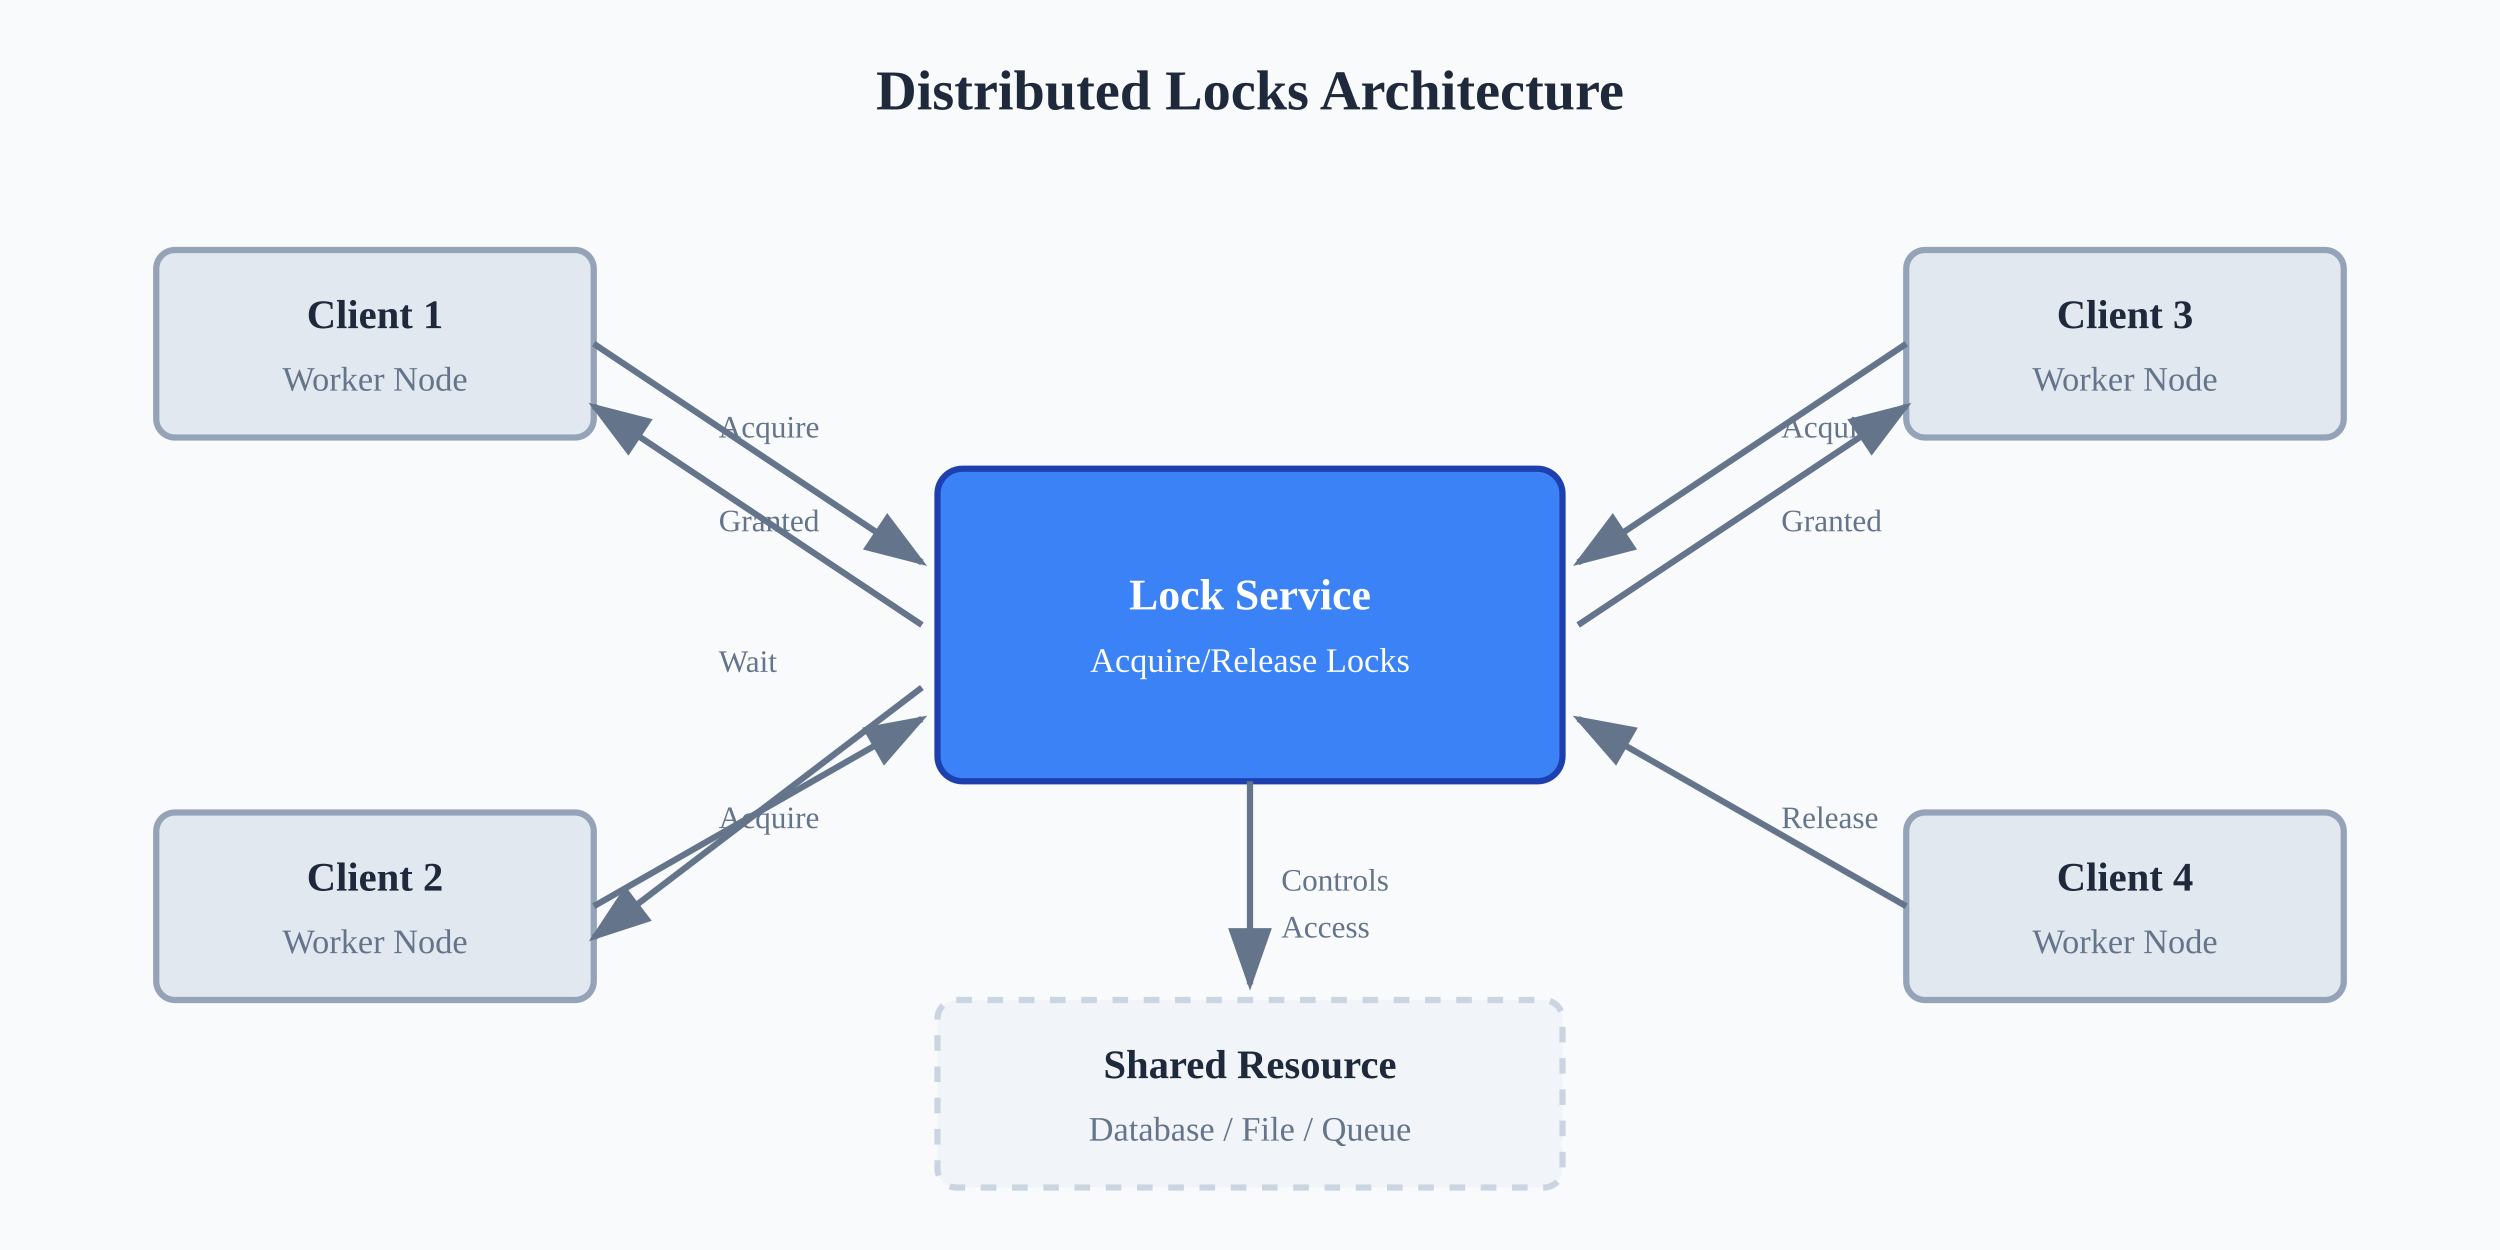
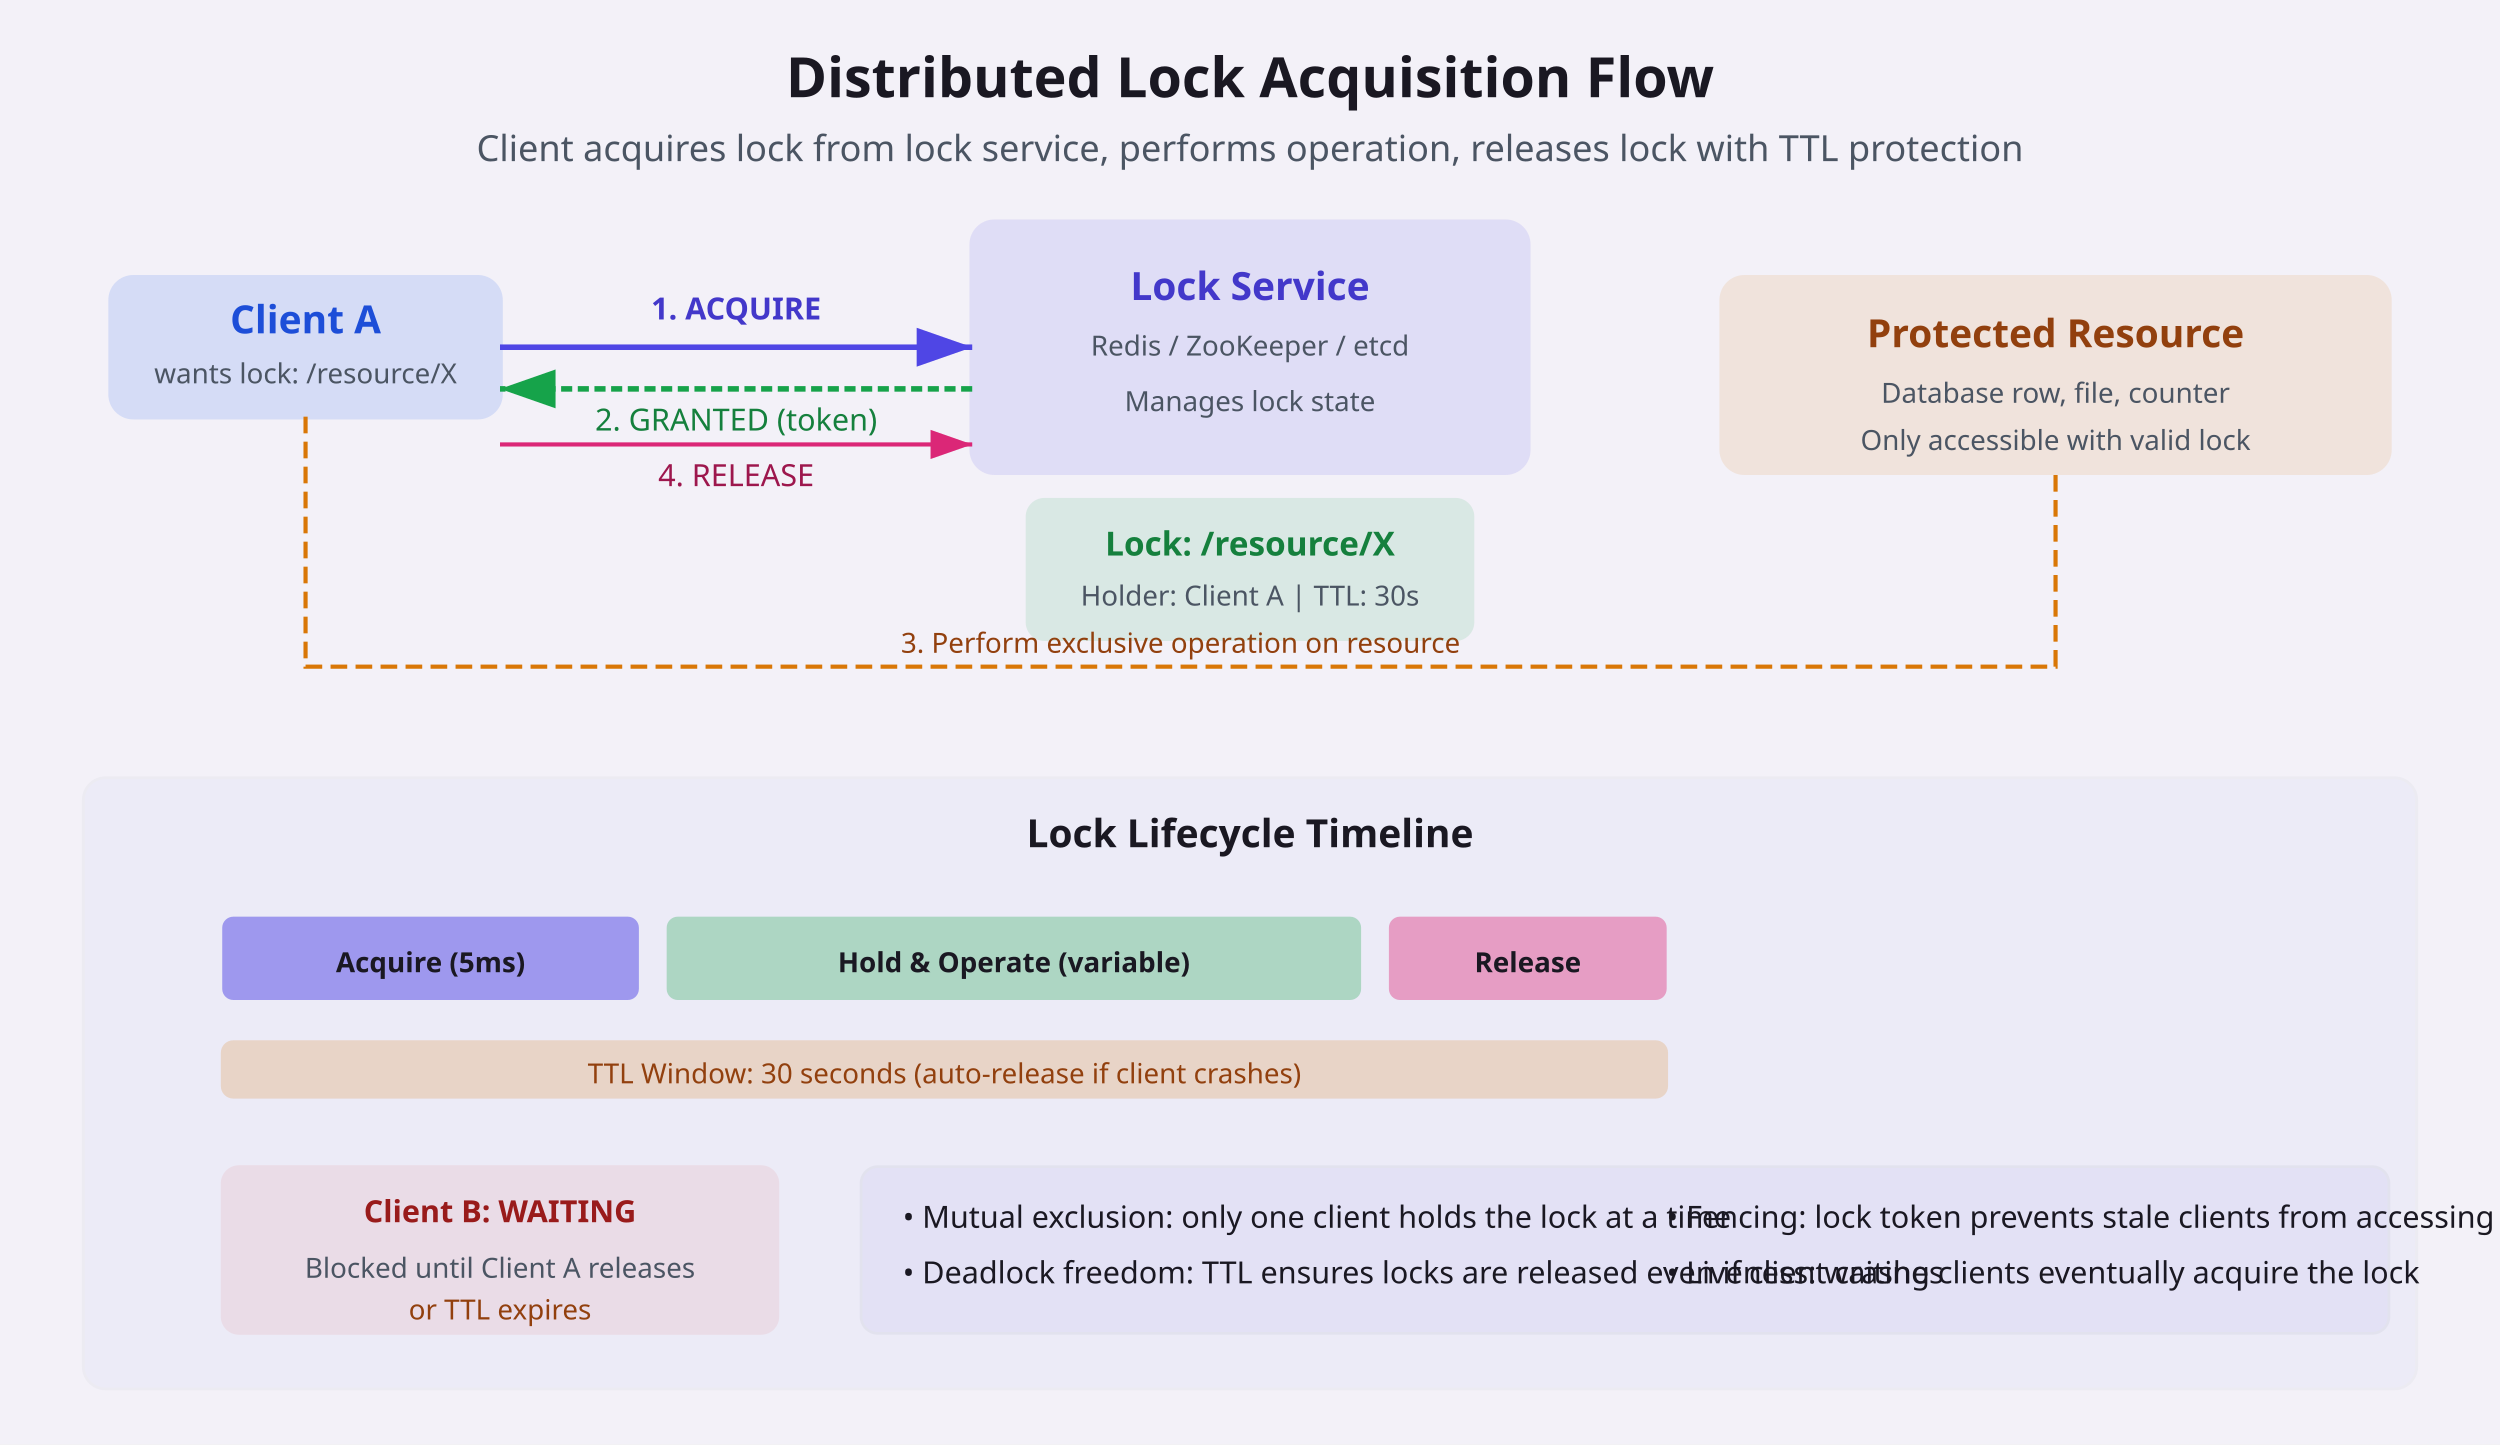
- <svg xmlns="http://www.w3.org/2000/svg" viewBox="0 0 800 400" role="img" aria-labelledby="title desc">
-   <rect width="800" height="400" fill="var(--bg-panel, #f8fafc)" />
-   <text x="400" y="35" text-anchor="middle" font-size="18" font-weight="bold" fill="var(--text-theme, #1e293b)">Distributed Locks Architecture</text>
-   <rect x="300" y="150" width="200" height="100" rx="8" fill="var(--bg-theme, #3b82f6)" stroke="var(--border-theme, #1e40af)" stroke-width="2" />
-   <text x="400" y="195" text-anchor="middle" font-size="14" font-weight="bold" fill="white">Lock Service</text>
-   <text x="400" y="215" text-anchor="middle" font-size="11" fill="white">Acquire/Release Locks</text>
-   <rect x="50" y="80" width="140" height="60" rx="6" fill="var(--bg-panel-soft, #e2e8f0)" stroke="var(--border-theme, #94a3b8)" stroke-width="2" />
-   <text x="120" y="105" text-anchor="middle" font-size="13" font-weight="bold" fill="var(--text-theme, #1e293b)">Client 1</text>
-   <text x="120" y="125" text-anchor="middle" font-size="11" fill="var(--text-theme, #64748b)">Worker Node</text>
-   <rect x="50" y="260" width="140" height="60" rx="6" fill="var(--bg-panel-soft, #e2e8f0)" stroke="var(--border-theme, #94a3b8)" stroke-width="2" />
-   <text x="120" y="285" text-anchor="middle" font-size="13" font-weight="bold" fill="var(--text-theme, #1e293b)">Client 2</text>
-   <text x="120" y="305" text-anchor="middle" font-size="11" fill="var(--text-theme, #64748b)">Worker Node</text>
-   <rect x="610" y="80" width="140" height="60" rx="6" fill="var(--bg-panel-soft, #e2e8f0)" stroke="var(--border-theme, #94a3b8)" stroke-width="2" />
-   <text x="680" y="105" text-anchor="middle" font-size="13" font-weight="bold" fill="var(--text-theme, #1e293b)">Client 3</text>
-   <text x="680" y="125" text-anchor="middle" font-size="11" fill="var(--text-theme, #64748b)">Worker Node</text>
-   <rect x="610" y="260" width="140" height="60" rx="6" fill="var(--bg-panel-soft, #e2e8f0)" stroke="var(--border-theme, #94a3b8)" stroke-width="2" />
-   <text x="680" y="285" text-anchor="middle" font-size="13" font-weight="bold" fill="var(--text-theme, #1e293b)">Client 4</text>
-   <text x="680" y="305" text-anchor="middle" font-size="11" fill="var(--text-theme, #64748b)">Worker Node</text>
+ <svg xmlns="http://www.w3.org/2000/svg" viewBox="0 0 900 520" width="900" height="520">
+   <rect width="900" height="520" fill="#f3f1f8" />
+   <text x="450" y="35" text-anchor="middle" font-size="20" font-weight="bold" fill="#1a1822" font-family="system-ui, sans-serif">Distributed Lock Acquisition Flow</text>
+   <text x="450" y="58" text-anchor="middle" font-size="13" fill="#4b5563" font-family="system-ui, sans-serif">Client acquires lock from lock service, performs operation, releases lock with TTL protection</text>
+   <rect x="40" y="100" width="140" height="50" rx="8" fill="#2563eb" opacity="0.15" stroke="#2563eb" stroke-width="2" />
+   <text x="110" y="120" text-anchor="middle" font-size="14" font-weight="bold" fill="#1d4ed8" font-family="system-ui, sans-serif">Client A</text>
+   <text x="110" y="138" text-anchor="middle" font-size="10" fill="#4b5563" font-family="system-ui, sans-serif">wants lock: /resource/X</text>
+   <rect x="350" y="80" width="200" height="90" rx="8" fill="#4f46e5" opacity="0.12" stroke="#4f46e5" stroke-width="2" />
+   <text x="450" y="108" text-anchor="middle" font-size="14" font-weight="bold" fill="#4338ca" font-family="system-ui, sans-serif">Lock Service</text>
+   <text x="450" y="128" text-anchor="middle" font-size="10" fill="#4b5563" font-family="system-ui, sans-serif">Redis / ZooKeeper / etcd</text>
+   <text x="450" y="148" text-anchor="middle" font-size="10" fill="#4b5563" font-family="system-ui, sans-serif">Manages lock state</text>
+   <rect x="370" y="180" width="160" height="50" rx="6" fill="#16a34a" opacity="0.12" stroke="#16a34a" stroke-width="1.5" />
+   <text x="450" y="200" text-anchor="middle" font-size="12" font-weight="bold" fill="#15803d" font-family="system-ui, sans-serif">Lock: /resource/X</text>
+   <text x="450" y="218" text-anchor="middle" font-size="10" fill="#4b5563" font-family="system-ui, sans-serif">Holder: Client A | TTL: 30s</text>
+   <rect x="620" y="100" width="240" height="70" rx="8" fill="#d97706" opacity="0.12" stroke="#d97706" stroke-width="2" />
+   <text x="740" y="125" text-anchor="middle" font-size="14" font-weight="bold" fill="#92400e" font-family="system-ui, sans-serif">Protected Resource</text>
+   <text x="740" y="145" text-anchor="middle" font-size="10" fill="#4b5563" font-family="system-ui, sans-serif">Database row, file, counter</text>
+   <text x="740" y="162" text-anchor="middle" font-size="10" fill="#4b5563" font-family="system-ui, sans-serif">Only accessible with valid lock</text>
+   <path d="M 180 125 L 350 125" fill="none" stroke="#4f46e5" stroke-width="2" marker-end="url(#purpleArrow)" />
+   <text x="265" y="115" text-anchor="middle" font-size="11" font-weight="bold" fill="#4338ca" font-family="system-ui, sans-serif">1. ACQUIRE</text>
+   <path d="M 350 140 L 180 140" fill="none" stroke="#16a34a" stroke-width="2" stroke-dasharray="4 2" marker-end="url(#greenArrow)" />
+   <text x="265" y="155" text-anchor="middle" font-size="11" fill="#15803d" font-family="system-ui, sans-serif">2. GRANTED (token)</text>
+   <path d="M 110 150 L 110 240 L 740 240 L 740 170" fill="none" stroke="#d97706" stroke-width="1.5" stroke-dasharray="6 3" />
+   <text x="425" y="235" text-anchor="middle" font-size="10" fill="#92400e" font-family="system-ui, sans-serif">3. Perform exclusive operation on resource</text>
+   <path d="M 180 160 L 350 160" fill="none" stroke="#db2777" stroke-width="1.5" marker-end="url(#pinkArrow)" />
+   <text x="265" y="175" text-anchor="middle" font-size="11" fill="#9d174d" font-family="system-ui, sans-serif">4. RELEASE</text>
+   <rect x="30" y="280" width="840" height="220" rx="8" fill="#4f46e5" opacity="0.04" stroke="#475569" stroke-width="1" />
+   <text x="450" y="305" text-anchor="middle" font-size="14" font-weight="bold" fill="#1a1822" font-family="system-ui, sans-serif">Lock Lifecycle Timeline</text>
+   <rect x="80" y="330" width="150" height="30" rx="4" fill="#4f46e5" opacity="0.5" />
+   <text x="155" y="350" text-anchor="middle" font-size="10" font-weight="bold" fill="#1a1822" font-family="system-ui, sans-serif">Acquire (5ms)</text>
+   <rect x="240" y="330" width="250" height="30" rx="4" fill="#16a34a" opacity="0.3" />
+   <text x="365" y="350" text-anchor="middle" font-size="10" font-weight="bold" fill="#1a1822" font-family="system-ui, sans-serif">Hold &amp; Operate (variable)</text>
+   <rect x="500" y="330" width="100" height="30" rx="4" fill="#db2777" opacity="0.4" />
+   <text x="550" y="350" text-anchor="middle" font-size="10" font-weight="bold" fill="#1a1822" font-family="system-ui, sans-serif">Release</text>
+   <rect x="80" y="375" width="520" height="20" rx="4" fill="#d97706" opacity="0.2" stroke="#d97706" stroke-width="1" />
+   <text x="340" y="390" text-anchor="middle" font-size="10" fill="#92400e" font-family="system-ui, sans-serif">TTL Window: 30 seconds (auto-release if client crashes)</text>
+   <rect x="80" y="420" width="200" height="60" rx="6" fill="#dc2626" opacity="0.08" stroke="#dc2626" stroke-width="1" />
+   <text x="180" y="440" text-anchor="middle" font-size="11" font-weight="bold" fill="#991b1b" font-family="system-ui, sans-serif">Client B: WAITING</text>
+   <text x="180" y="460" text-anchor="middle" font-size="10" fill="#4b5563" font-family="system-ui, sans-serif">Blocked until Client A releases</text>
+   <text x="180" y="475" text-anchor="middle" font-size="10" fill="#92400e" font-family="system-ui, sans-serif">or TTL expires</text>
+   <rect x="310" y="420" width="550" height="60" rx="6" fill="#4f46e5" opacity="0.06" stroke="#475569" stroke-width="1" />
+   <text x="325" y="442" font-size="11" fill="#1a1822" font-family="system-ui, sans-serif">• Mutual exclusion: only one client holds the lock at a time</text>
+   <text x="325" y="462" font-size="11" fill="#1a1822" font-family="system-ui, sans-serif">• Deadlock freedom: TTL ensures locks are released even if client crashes</text>
+   <text x="600" y="442" font-size="11" fill="#1a1822" font-family="system-ui, sans-serif">• Fencing: lock token prevents stale clients from accessing resource</text>
+   <text x="600" y="462" font-size="11" fill="#1a1822" font-family="system-ui, sans-serif">• Liveness: waiting clients eventually acquire the lock</text>
  <defs>
-     <marker id="arrowhead" markerWidth="10" markerHeight="7" refX="9" refY="3.5" orient="auto">
-       <polygon points="0 0, 10 3.5, 0 7" fill="var(--text-theme, #64748b)" />
+     <marker id="purpleArrow" markerWidth="10" markerHeight="7" refX="10" refY="3.5" orient="auto">
+       <polygon points="0 0, 10 3.5, 0 7" fill="#4f46e5" />
+     </marker>
+     <marker id="greenArrow" markerWidth="10" markerHeight="7" refX="10" refY="3.5" orient="auto">
+       <polygon points="0 0, 10 3.5, 0 7" fill="#16a34a" />
+     </marker>
+     <marker id="pinkArrow" markerWidth="10" markerHeight="7" refX="10" refY="3.5" orient="auto">
+       <polygon points="0 0, 10 3.5, 0 7" fill="#db2777" />
    </marker>
  </defs>
-   <line x1="190" y1="110" x2="295" y2="180" stroke="var(--text-theme, #64748b)" stroke-width="2" marker-end="url(#arrowhead)" />
-   <text x="230" y="140" font-size="10" fill="var(--text-theme, #64748b)">Acquire</text>
-   <line x1="295" y1="200" x2="190" y2="130" stroke="var(--text-theme, #64748b)" stroke-width="2" marker-end="url(#arrowhead)" />
-   <text x="230" y="170" font-size="10" fill="var(--text-theme, #64748b)">Granted</text>
-   <line x1="190" y1="290" x2="295" y2="230" stroke="var(--text-theme, #64748b)" stroke-width="2" marker-end="url(#arrowhead)" />
-   <text x="230" y="265" font-size="10" fill="var(--text-theme, #64748b)">Acquire</text>
-   <line x1="295" y1="220" x2="190" y2="300" stroke="var(--text-theme, #64748b)" stroke-width="2" marker-end="url(#arrowhead)" />
-   <text x="230" y="215" font-size="10" fill="var(--text-theme, #64748b)">Wait</text>
-   <line x1="610" y1="110" x2="505" y2="180" stroke="var(--text-theme, #64748b)" stroke-width="2" marker-end="url(#arrowhead)" />
-   <text x="570" y="140" font-size="10" fill="var(--text-theme, #64748b)">Acquire</text>
-   <line x1="505" y1="200" x2="610" y2="130" stroke="var(--text-theme, #64748b)" stroke-width="2" marker-end="url(#arrowhead)" />
-   <text x="570" y="170" font-size="10" fill="var(--text-theme, #64748b)">Granted</text>
-   <line x1="610" y1="290" x2="505" y2="230" stroke="var(--text-theme, #64748b)" stroke-width="2" marker-end="url(#arrowhead)" />
-   <text x="570" y="265" font-size="10" fill="var(--text-theme, #64748b)">Release</text>
-   <rect x="300" y="320" width="200" height="60" rx="6" fill="var(--bg-panel-hover, #f1f5f9)" stroke="var(--border-theme, #cbd5e1)" stroke-width="2" stroke-dasharray="5,5" />
-   <text x="400" y="345" text-anchor="middle" font-size="13" font-weight="bold" fill="var(--text-theme, #1e293b)">Shared Resource</text>
-   <text x="400" y="365" text-anchor="middle" font-size="11" fill="var(--text-theme, #64748b)">Database / File / Queue</text>
-   <line x1="400" y1="250" x2="400" y2="315" stroke="var(--text-theme, #64748b)" stroke-width="2" marker-end="url(#arrowhead)" />
-   <text x="410" y="285" font-size="10" fill="var(--text-theme, #64748b)">Controls</text>
-   <text x="410" y="300" font-size="10" fill="var(--text-theme, #64748b)">Access</text>
</svg>
